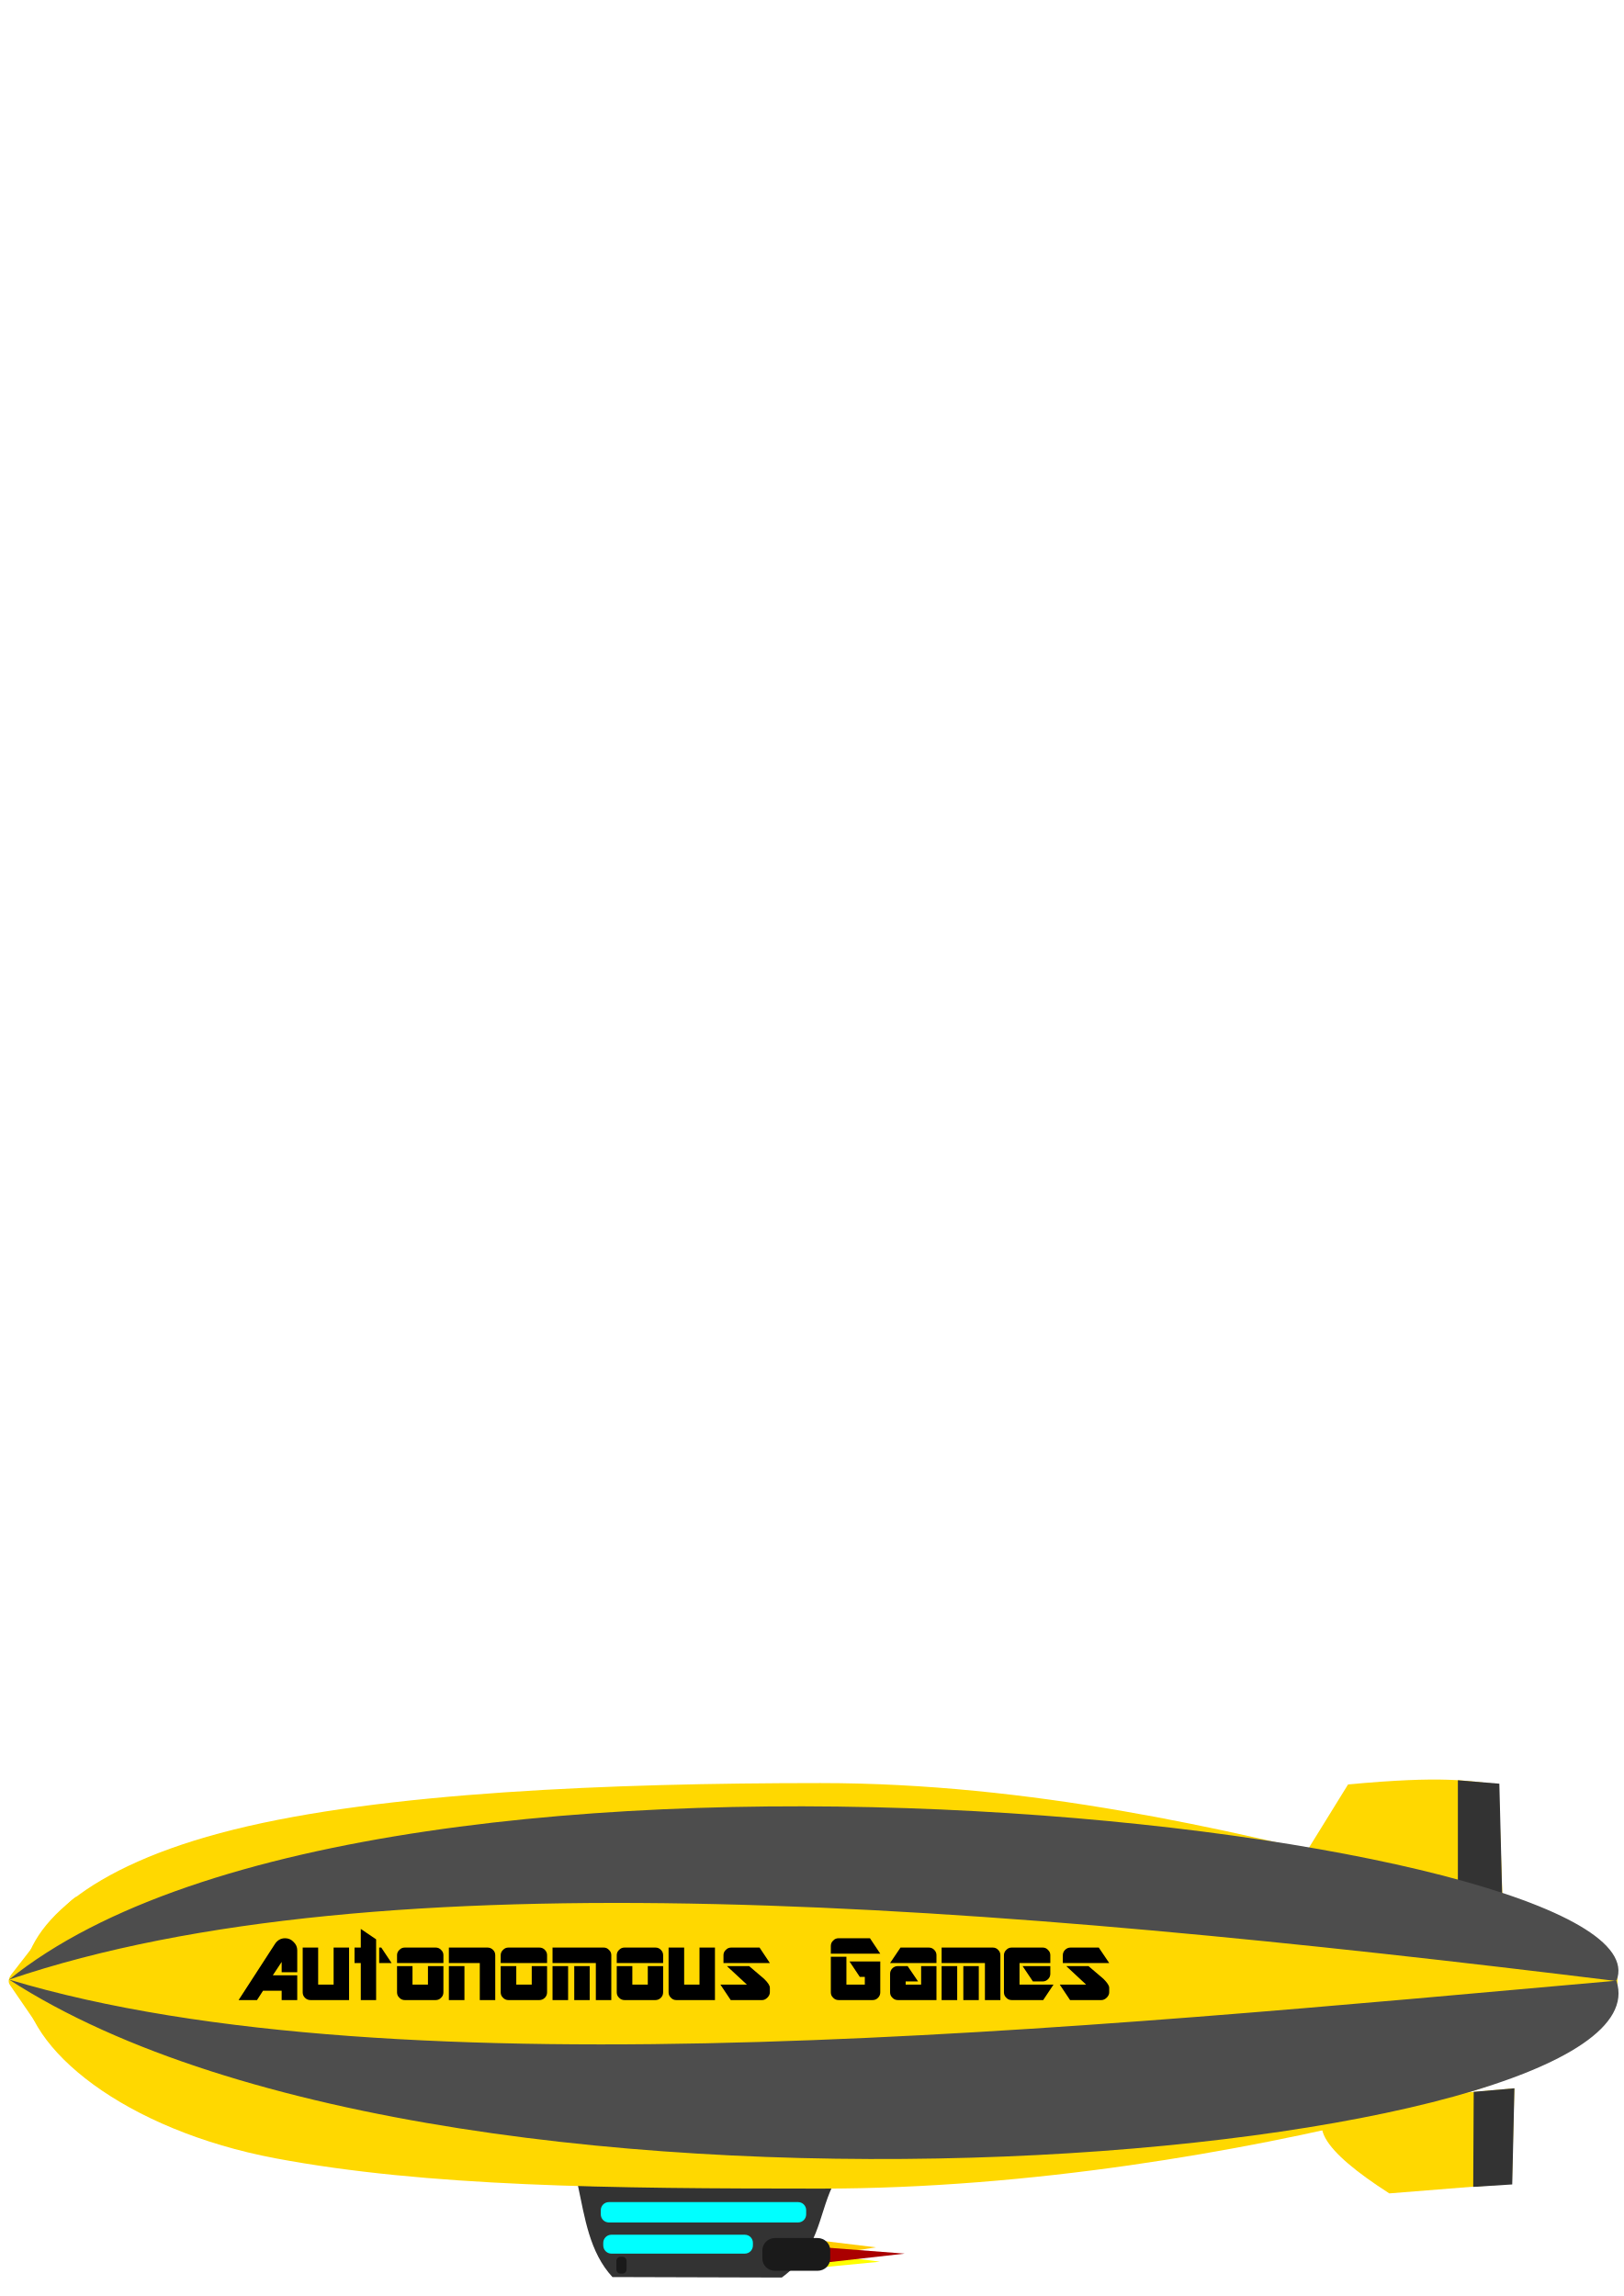
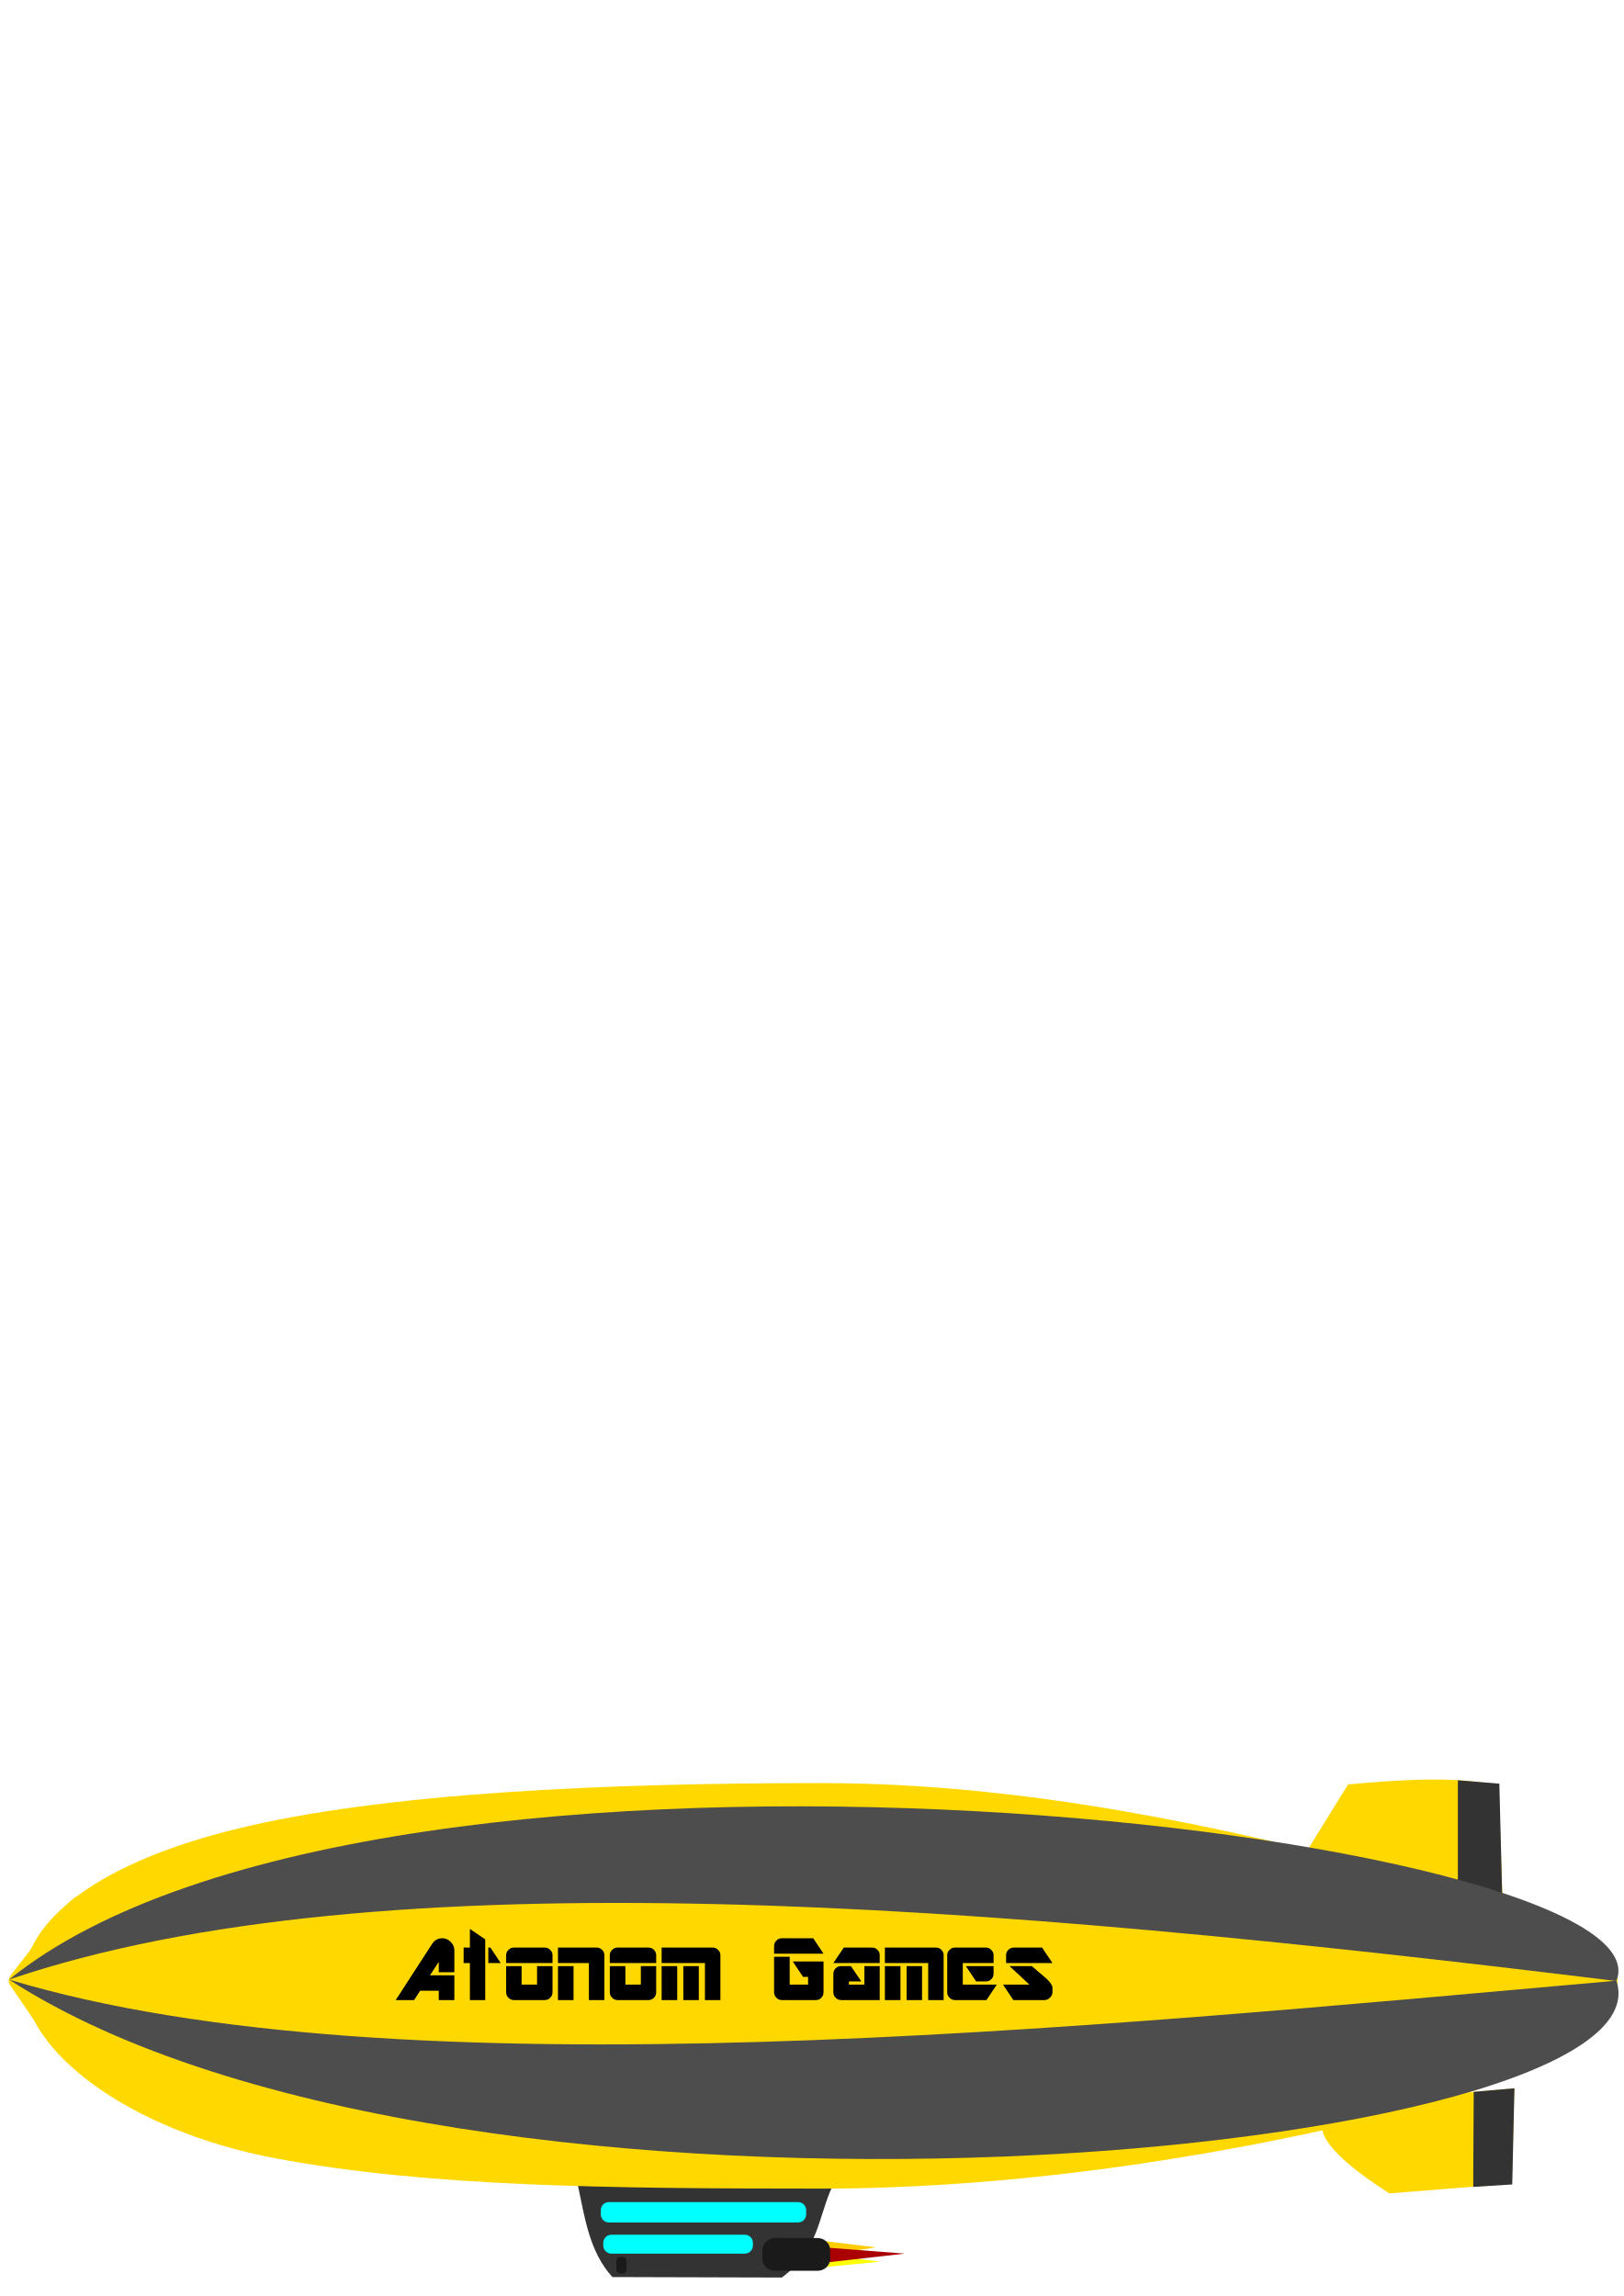
<svg xmlns="http://www.w3.org/2000/svg" width="210mm" height="297mm" viewBox="0 0 744.094 1052.362" id="svg2" version="1.1">
  <defs id="defs4">
    <pattern y="0" x="0" height="6" width="6" patternUnits="userSpaceOnUse" id="EMFhbasepattern" />
  </defs>
  <g id="layer1">
    <g id="g4233" transform="matrix(1.070479,0,0,1.070479,-9.456661,-64.39717)">
      <g id="g3395">
        <g id="g3364">
          <path style="fill:#333333;fill-opacity:1;fill-rule:nonzero;stroke:none" d="m 256.263,996.043 108.878,0.315 c -5.988,12.71 -5.725,27.259 -21.639,38.971 l -72.48,-0.21 c -9.822,-10.61 -11.817,-25.368 -14.759,-39.076 z" id="path4141" />
          <path style="fill:#ffd800;fill-opacity:1;fill-rule:nonzero;stroke:none" d="m 701.281,908.436 c 0,22.479 -32.984,41.125 -96.955,57.038 -64.025,15.862 -153.784,31.776 -244.227,31.776 -90.495,0 -168.542,-0.788 -233.354,-12.973 C 62.773,972.197 18.917,937.481 18.917,908.436 c 0,-22.479 25.998,-49.003 90.022,-64.917 63.971,-15.914 160.664,-19.906 251.159,-19.906 90.442,0 174.267,19.853 238.239,35.767 64.024,15.914 102.943,26.576 102.943,49.055 z" id="path4143" />
          <path style="fill:#ffd800;fill-opacity:1;fill-rule:nonzero;stroke:none" d="m 585.943,824.191 c 41.439,-3.834 50.736,-1.523 64.391,0 l 1.733,49.528 -83.982,-20.641 z" id="path4145" />
          <path style="fill:#ffd800;fill-opacity:1;fill-rule:nonzero;stroke:none" d="m 584.682,960.643 72.427,-6.303 -1.05,40.757 -52.469,4.202 c -28.047,-18.015 -38.394,-31.828 -18.908,-38.656 z" id="path4147" />
          <path style="fill:#ffd800;fill-opacity:1;fill-rule:nonzero;stroke:none" d="m 13.98,905.18 20.431,-26.313 c 1.208,-1.523 7.721,-8.141 7.458,-6.25 l -4.412,32.616 c -0.21,1.891 -0.945,2.941 -0.84,4.885 l 1.576,32.249 c 0.105,1.891 -7.616,-6.828 -8.719,-8.404 L 13.087,910.064 c -1.103,-1.576 -0.315,-3.361 0.893,-4.885 z" id="path4149" />
          <path style="fill:#00ffff;fill-opacity:1;fill-rule:nonzero;stroke:none" d="m 269.499,1003.028 80.989,0 c 1.891,0 3.466,1.523 3.466,3.466 l 0,1.786 c 0,1.943 -1.576,3.466 -3.466,3.466 l -80.989,0 c -1.891,0 -3.466,-1.523 -3.466,-3.466 l 0,-1.786 c 0,-1.943 1.576,-3.466 3.466,-3.466 z" id="path4151" />
          <path style="fill:#00ffff;fill-opacity:1;fill-rule:nonzero;stroke:none" d="m 270.549,1016.999 57.144,0 c 1.943,0 3.466,1.576 3.466,3.466 l 0,1.103 c 0,1.943 -1.523,3.519 -3.466,3.519 l -57.144,0 c -1.891,0 -3.466,-1.576 -3.466,-3.519 l 0,-1.103 c 0,-1.891 1.576,-3.466 3.466,-3.466 z" id="path4153" />
          <path style="fill:#333333;fill-opacity:1;fill-rule:nonzero;stroke:none" d="m 632.949,822.406 17.753,1.471 1.208,47.48 -18.961,0 z" id="path4155" />
          <path style="fill:#4d4d4d;fill-opacity:1;fill-rule:evenodd;stroke:none" d="M 12.72,907.753 C 206.42,1033.281 725.757,984.067 700.86,908.384 431.214,875.19 171.283,853.919 12.72,907.753 173.121,778.182 725.968,844.885 700.86,908.226 472.601,928.447 179.739,958.122 12.72,907.753 Z" id="path4157" />
          <path style="fill:#333333;fill-opacity:1;fill-rule:nonzero;stroke:none" d="m 639.725,955.811 17.437,-1.523 -0.945,41.177 -16.702,1.05 z" id="path4159" />
          <path style="fill:#1a1a1a;fill-opacity:1;fill-rule:nonzero;stroke:none" d="m 274.436,1026.453 0.893,0 c 0.945,0 1.733,0.788 1.733,1.786 l 0,3.677 c 0,0.945 -0.788,1.733 -1.733,1.733 l -0.893,0 c -0.945,0 -1.733,-0.788 -1.733,-1.733 l 0,-3.677 c 0,-0.998 0.788,-1.786 1.733,-1.786 z" id="path4161" />
          <path style="fill:#ffcc00;fill-opacity:1;fill-rule:nonzero;stroke:none" d="m 383.839,1022.409 -24.843,3.834 -1.418,-7.038 z" id="path4163" />
          <path style="fill:#ffff00;fill-opacity:1;fill-rule:nonzero;stroke:none" d="m 385.519,1028.554 -26.209,-3.466 -2.101,6.198 z" id="path4165" />
          <path style="fill:#aa0000;fill-opacity:1;fill-rule:nonzero;stroke:none" d="m 396.129,1025.087 -38.604,4.359 -3.729,-7.616 z" id="path4167" />
          <path style="fill:#1a1a1a;fill-opacity:1;fill-rule:nonzero;stroke:none" d="m 340.614,1018.417 18.224,0 c 2.994,0 5.41,2.364 5.41,5.252 l 0,3.519 c 0,2.889 -2.416,5.252 -5.41,5.252 l -18.224,0 c -2.994,0 -5.41,-2.364 -5.41,-5.252 l 0,-3.519 c 0,-2.889 2.416,-5.252 5.41,-5.252 z" id="path4169" />
-           <path style="fill:#000000;fill-opacity:1;fill-rule:nonzero;stroke:none" d="m 129.414,916.525 0,-3.992 -7.983,0 -2.574,3.992 -7.878,0 15.547,-24.003 c 1.05,-1.628 2.521,-2.468 4.359,-2.468 1.418,0 2.625,0.525 3.623,1.576 1.05,0.998 1.576,2.206 1.576,3.571 l 0,9.401 -6.67,0 0,-4.412 -3.782,5.725 10.451,0 0,10.609 -6.67,0 z" id="path4171" />
-           <path style="fill:#000000;fill-opacity:1;fill-rule:nonzero;stroke:none" d="m 141.728,916.525 c -0.893,0 -1.681,-0.315 -2.364,-0.998 -0.63,-0.63 -0.945,-1.418 -0.945,-2.311 l 0,-19.171 6.618,0 0,15.862 6.618,0 0,-15.862 6.618,0 0,22.479 -16.544,0 z" id="path4173" />
-           <path style="fill:#000000;fill-opacity:1;fill-rule:nonzero;stroke:none" d="m 171.165,900.663 0,-6.618 0.893,0 4.412,6.618 -5.305,0 z m -7.878,15.862 0,-15.862 -2.679,0 0,-6.618 2.679,0 0,-7.983 6.565,4.464 0,25.998 -6.565,0 z" id="path4175" />
-           <path style="fill:#000000;fill-opacity:1;fill-rule:nonzero;stroke:none" d="m 178.805,900.663 0,-3.361 c 0,-0.84 0.315,-1.628 0.998,-2.258 0.63,-0.683 1.418,-0.998 2.311,-0.998 l 13.236,0 c 0.893,0 1.681,0.315 2.311,0.998 0.683,0.63 0.998,1.366 0.998,2.258 l 0,3.361 -19.853,0 z m 16.544,15.862 -13.236,0 c -0.893,0 -1.681,-0.315 -2.311,-0.998 -0.683,-0.63 -0.998,-1.418 -0.998,-2.311 l 0,-11.24 6.618,0 0,7.931 6.618,0 0,-7.931 6.618,0 0,11.24 c 0,0.893 -0.315,1.681 -0.998,2.311 -0.63,0.683 -1.418,0.998 -2.311,0.998 z" id="path4177" />
-           <path style="fill:#000000;fill-opacity:1;fill-rule:nonzero;stroke:none" d="m 214.229,916.525 0,-15.862 -13.236,0 0,-6.618 16.544,0 c 0.893,0 1.681,0.315 2.311,0.945 0.683,0.63 0.998,1.418 0.998,2.311 l 0,19.223 -6.618,0 z m -13.236,0 0,-14.549 6.67,0 0,14.549 -6.67,0 z" id="path4179" />
-           <path style="fill:#000000;fill-opacity:1;fill-rule:nonzero;stroke:none" d="m 223.183,900.663 0,-3.361 c 0,-0.84 0.315,-1.628 0.998,-2.258 0.63,-0.683 1.418,-0.998 2.311,-0.998 l 13.235,0 c 0.945,0 1.733,0.315 2.364,0.998 0.63,0.63 0.945,1.366 0.945,2.258 l 0,3.361 -19.853,0 z m 16.544,15.862 -13.235,0 c -0.893,0 -1.681,-0.315 -2.311,-0.998 -0.683,-0.63 -0.998,-1.418 -0.998,-2.311 l 0,-11.24 6.67,0 0,7.931 6.618,0 0,-7.931 6.565,0 0,11.24 c 0,0.893 -0.315,1.681 -0.945,2.311 -0.683,0.683 -1.471,0.998 -2.364,0.998 z" id="path4181" />
-           <path style="fill:#000000;fill-opacity:1;fill-rule:nonzero;stroke:none" d="m 263.911,916.525 0,-15.862 -18.54,0 0,-6.618 21.902,0 c 0.893,0 1.628,0.315 2.258,0.998 0.683,0.63 0.998,1.366 0.998,2.258 l 0,19.223 -6.618,0 z m -9.244,0 0,-14.549 6.618,0 0,14.549 -6.618,0 z m -9.296,0 0,-14.549 6.67,0 0,14.549 -6.67,0 z" id="path4183" />
-           <path style="fill:#000000;fill-opacity:1;fill-rule:nonzero;stroke:none" d="m 298.361,916.525 c -0.893,0 -1.681,-0.315 -2.311,-0.998 -0.683,-0.63 -0.998,-1.418 -0.998,-2.311 l 0,-19.171 6.67,0 0,15.862 6.565,0 0,-15.862 6.618,0 0,22.479 -16.544,0 z" id="path4185" />
-           <path style="fill:#000000;fill-opacity:1;fill-rule:nonzero;stroke:none" d="m 318.554,900.663 0,-3.361 c 0,-0.84 0.315,-1.628 0.998,-2.258 0.63,-0.683 1.418,-0.998 2.311,-0.998 l 12.133,0 4.412,6.618 -19.853,0 z m 16.597,15.862 -13.498,0 -4.412,-6.618 11.345,0 -8.561,-7.931 9.507,0 c 2.153,1.838 4.307,3.624 6.408,5.462 1.681,1.628 2.469,2.889 2.469,3.782 l 0,1.996 c 0,0.788 -0.368,1.576 -1.05,2.258 -0.683,0.683 -1.418,1.05 -2.206,1.05 z" id="path4187" />
-           <path style="fill:#000000;fill-opacity:1;fill-rule:nonzero;stroke:none" d="m 364.511,896.671 0,-3.309 c 0,-0.893 0.315,-1.681 0.998,-2.311 0.63,-0.683 1.418,-0.998 2.311,-0.998 l 13.446,0 4.412,6.618 -21.166,0 z m 17.91,19.853 -14.601,0 c -0.893,0 -1.681,-0.315 -2.311,-0.998 -0.683,-0.63 -0.998,-1.418 -0.998,-2.311 l 0,-15.231 6.67,0 0,11.923 7.878,0 0,-3.309 -2.153,0 -4.412,-6.618 13.183,0 0,13.236 c 0,0.893 -0.315,1.681 -0.945,2.311 -0.63,0.683 -1.418,0.998 -2.311,0.998 z" id="path4189" />
-           <path style="fill:#000000;fill-opacity:1;fill-rule:nonzero;stroke:none" d="m 389.879,900.663 4.464,-6.618 12.08,0 c 0.945,0 1.733,0.315 2.364,0.998 0.63,0.63 0.945,1.366 0.945,2.258 l 0,3.361 -19.853,0 z m 3.361,15.862 c -0.945,0 -1.733,-0.315 -2.364,-0.998 -0.683,-0.63 -0.998,-1.418 -0.998,-2.311 l 0,-7.931 c 0,-0.893 0.315,-1.681 0.998,-2.364 0.63,-0.63 1.418,-0.945 2.364,-0.945 l 4.149,0 4.464,6.565 -5.305,0 0,1.366 6.618,0 0,-7.931 6.565,0 0,14.549 -16.492,0 z" id="path4191" />
-           <path style="fill:#000000;fill-opacity:1;fill-rule:nonzero;stroke:none" d="m 430.478,916.525 0,-15.862 -18.54,0 0,-6.618 21.902,0 c 0.893,0 1.681,0.315 2.311,0.998 0.63,0.63 0.945,1.366 0.945,2.258 l 0,19.223 -6.618,0 z m -9.244,0 0,-14.549 6.618,0 0,14.549 -6.618,0 z m -9.296,0 0,-14.549 6.67,0 0,14.549 -6.67,0 z" id="path4193" />
-           <path style="fill:#000000;fill-opacity:1;fill-rule:nonzero;stroke:none" d="m 455.216,908.541 -4.202,0 -4.412,-6.565 11.87,0 0,3.309 c 0,0.893 -0.315,1.681 -0.998,2.311 -0.63,0.63 -1.366,0.945 -2.258,0.945 z m 0.21,7.983 -13.498,0 c -0.893,0 -1.681,-0.315 -2.311,-0.998 -0.683,-0.63 -0.998,-1.418 -0.998,-2.311 l 0,-15.914 c 0,-0.84 0.315,-1.628 0.998,-2.258 0.63,-0.683 1.418,-0.998 2.311,-0.998 l 13.288,0 c 0.893,0 1.628,0.315 2.258,0.998 0.683,0.63 0.998,1.366 0.998,2.258 l 0,3.361 -13.183,0 0,9.244 14.549,0 -4.412,6.618 z" id="path4195" />
-           <path style="fill:#000000;fill-opacity:1;fill-rule:nonzero;stroke:none" d="m 463.829,900.663 0,-3.361 c 0,-0.84 0.315,-1.628 0.945,-2.258 0.683,-0.683 1.471,-0.998 2.364,-0.998 l 12.08,0 4.464,6.618 -19.853,0 z m 16.544,15.862 -13.446,0 -4.412,-6.618 11.292,0 -8.509,-7.931 9.507,0 c 2.153,1.838 4.254,3.624 6.408,5.462 1.628,1.628 2.469,2.889 2.469,3.782 l 0,1.996 c 0,0.788 -0.368,1.576 -1.05,2.258 -0.683,0.683 -1.471,1.05 -2.258,1.05 z" id="path4197" />
-           <path style="fill:#000000;fill-opacity:1;fill-rule:nonzero;stroke:none" d="m 272.864,900.663 0,-3.361 c 0,-0.84 0.315,-1.628 0.998,-2.258 0.63,-0.683 1.418,-0.998 2.311,-0.998 l 13.235,0 c 0.945,0 1.733,0.315 2.364,0.998 0.63,0.63 0.945,1.366 0.945,2.258 l 0,3.361 -19.853,0 z m 16.544,15.862 -13.235,0 c -0.893,0 -1.681,-0.315 -2.311,-0.998 -0.683,-0.63 -0.998,-1.418 -0.998,-2.311 l 0,-11.24 6.67,0 0,7.931 6.618,0 0,-7.931 6.565,0 0,11.24 c 0,0.893 -0.315,1.681 -0.945,2.311 -0.683,0.683 -1.471,0.998 -2.364,0.998 z" id="path4181-0" />
+           <g id="g3367">
+             <path id="path4171" d="m 196.673,916.525 0,-3.992 -7.983,0 -2.574,3.992 -7.878,0 15.547,-24.003 c 1.05,-1.628 2.521,-2.468 4.359,-2.468 1.418,0 2.625,0.525 3.623,1.576 1.05,0.998 1.576,2.206 1.576,3.571 l 0,9.401 -6.67,0 0,-4.412 -3.782,5.725 10.451,0 0,10.609 -6.67,0 z" style="fill:#000000;fill-opacity:1;fill-rule:nonzero;stroke:none" />
+             <path id="path4175" d="m 217.873,900.663 0,-6.618 0.893,0 4.412,6.618 -5.305,0 z m -7.878,15.862 0,-15.862 -2.679,0 0,-6.618 2.679,0 0,-7.983 6.565,4.464 0,25.998 -6.565,0 z" style="fill:#000000;fill-opacity:1;fill-rule:nonzero;stroke:none" />
+             <path id="path4177" d="m 225.513,900.663 0,-3.361 c 0,-0.84 0.315,-1.628 0.998,-2.258 0.63,-0.683 1.418,-0.998 2.311,-0.998 l 13.236,0 c 0.893,0 1.681,0.315 2.311,0.998 0.683,0.63 0.998,1.366 0.998,2.258 l 0,3.361 -19.853,0 z m 16.544,15.862 -13.236,0 c -0.893,0 -1.681,-0.315 -2.311,-0.998 -0.683,-0.63 -0.998,-1.418 -0.998,-2.311 l 0,-11.24 6.618,0 0,7.931 6.618,0 0,-7.931 6.618,0 0,11.24 c 0,0.893 -0.315,1.681 -0.998,2.311 -0.63,0.683 -1.418,0.998 -2.311,0.998 z" style="fill:#000000;fill-opacity:1;fill-rule:nonzero;stroke:none" />
+             <path id="path4179" d="m 260.937,916.525 0,-15.862 -13.236,0 0,-6.618 16.544,0 c 0.893,0 1.681,0.315 2.311,0.945 0.683,0.63 0.998,1.418 0.998,2.311 l 0,19.223 -6.618,0 z m -13.236,0 0,-14.549 6.67,0 0,14.549 -6.67,0 z" style="fill:#000000;fill-opacity:1;fill-rule:nonzero;stroke:none" />
+             <path id="path4181" d="m 269.891,900.663 0,-3.361 c 0,-0.84 0.315,-1.628 0.998,-2.258 0.63,-0.683 1.418,-0.998 2.311,-0.998 l 13.235,0 c 0.945,0 1.733,0.315 2.364,0.998 0.63,0.63 0.945,1.366 0.945,2.258 l 0,3.361 -19.853,0 z m 16.544,15.862 -13.235,0 c -0.893,0 -1.681,-0.315 -2.311,-0.998 -0.683,-0.63 -0.998,-1.418 -0.998,-2.311 l 0,-11.24 6.67,0 0,7.931 6.618,0 0,-7.931 6.565,0 0,11.24 c 0,0.893 -0.315,1.681 -0.945,2.311 -0.683,0.683 -1.471,0.998 -2.364,0.998 z" style="fill:#000000;fill-opacity:1;fill-rule:nonzero;stroke:none" />
+             <path id="path4183" d="m 310.619,916.525 0,-15.862 -18.54,0 0,-6.618 21.902,0 c 0.893,0 1.628,0.315 2.258,0.998 0.683,0.63 0.998,1.366 0.998,2.258 l 0,19.223 -6.618,0 z m -9.244,0 0,-14.549 6.618,0 0,14.549 -6.618,0 z m -9.296,0 0,-14.549 6.67,0 0,14.549 -6.67,0 z" style="fill:#000000;fill-opacity:1;fill-rule:nonzero;stroke:none" />
+             <path id="path4189" d="m 340.222,896.671 0,-3.309 c 0,-0.893 0.315,-1.681 0.998,-2.311 0.63,-0.683 1.418,-0.998 2.311,-0.998 l 13.446,0 4.412,6.618 -21.166,0 z m 17.91,19.853 -14.601,0 c -0.893,0 -1.681,-0.315 -2.311,-0.998 -0.683,-0.63 -0.998,-1.418 -0.998,-2.311 l 0,-15.231 6.67,0 0,11.923 7.878,0 0,-3.309 -2.153,0 -4.412,-6.618 13.183,0 0,13.236 c 0,0.893 -0.315,1.681 -0.945,2.311 -0.63,0.683 -1.418,0.998 -2.311,0.998 z" style="fill:#000000;fill-opacity:1;fill-rule:nonzero;stroke:none" />
+             <path id="path4191" d="m 365.59,900.663 4.464,-6.618 12.08,0 c 0.945,0 1.733,0.315 2.364,0.998 0.63,0.63 0.945,1.366 0.945,2.258 l 0,3.361 -19.853,0 z m 3.361,15.862 c -0.945,0 -1.733,-0.315 -2.364,-0.998 -0.683,-0.63 -0.998,-1.418 -0.998,-2.311 l 0,-7.931 c 0,-0.893 0.315,-1.681 0.998,-2.364 0.63,-0.63 1.418,-0.945 2.364,-0.945 l 4.149,0 4.464,6.565 -5.305,0 0,1.366 6.618,0 0,-7.931 6.565,0 0,14.549 -16.492,0 z" style="fill:#000000;fill-opacity:1;fill-rule:nonzero;stroke:none" />
+             <path id="path4193" d="m 406.19,916.525 0,-15.862 -18.54,0 0,-6.618 21.902,0 c 0.893,0 1.681,0.315 2.311,0.998 0.63,0.63 0.945,1.366 0.945,2.258 l 0,19.223 -6.618,0 z m -9.244,0 0,-14.549 6.618,0 0,14.549 -6.618,0 z m -9.296,0 0,-14.549 6.67,0 0,14.549 -6.67,0 z" style="fill:#000000;fill-opacity:1;fill-rule:nonzero;stroke:none" />
+             <path id="path4195" d="m 430.928,908.541 -4.202,0 -4.412,-6.565 11.87,0 0,3.309 c 0,0.893 -0.315,1.681 -0.998,2.311 -0.63,0.63 -1.366,0.945 -2.258,0.945 z m 0.21,7.983 -13.498,0 c -0.893,0 -1.681,-0.315 -2.311,-0.998 -0.683,-0.63 -0.998,-1.418 -0.998,-2.311 l 0,-15.914 c 0,-0.84 0.315,-1.628 0.998,-2.258 0.63,-0.683 1.418,-0.998 2.311,-0.998 l 13.288,0 c 0.893,0 1.628,0.315 2.258,0.998 0.683,0.63 0.998,1.366 0.998,2.258 l 0,3.361 -13.183,0 0,9.244 14.549,0 -4.412,6.618 z" style="fill:#000000;fill-opacity:1;fill-rule:nonzero;stroke:none" />
+             <path id="path4197" d="m 439.541,900.663 0,-3.361 c 0,-0.84 0.315,-1.628 0.945,-2.258 0.683,-0.683 1.471,-0.998 2.364,-0.998 l 12.08,0 4.464,6.618 -19.853,0 z m 16.544,15.862 -13.446,0 -4.412,-6.618 11.292,0 -8.509,-7.931 9.507,0 c 2.153,1.838 4.254,3.624 6.408,5.462 1.628,1.628 2.469,2.889 2.469,3.782 l 0,1.996 c 0,0.788 -0.368,1.576 -1.05,2.258 -0.683,0.683 -1.471,1.05 -2.258,1.05 z" style="fill:#000000;fill-opacity:1;fill-rule:nonzero;stroke:none" />
+           </g>
        </g>
      </g>
    </g>
  </g>
</svg>
